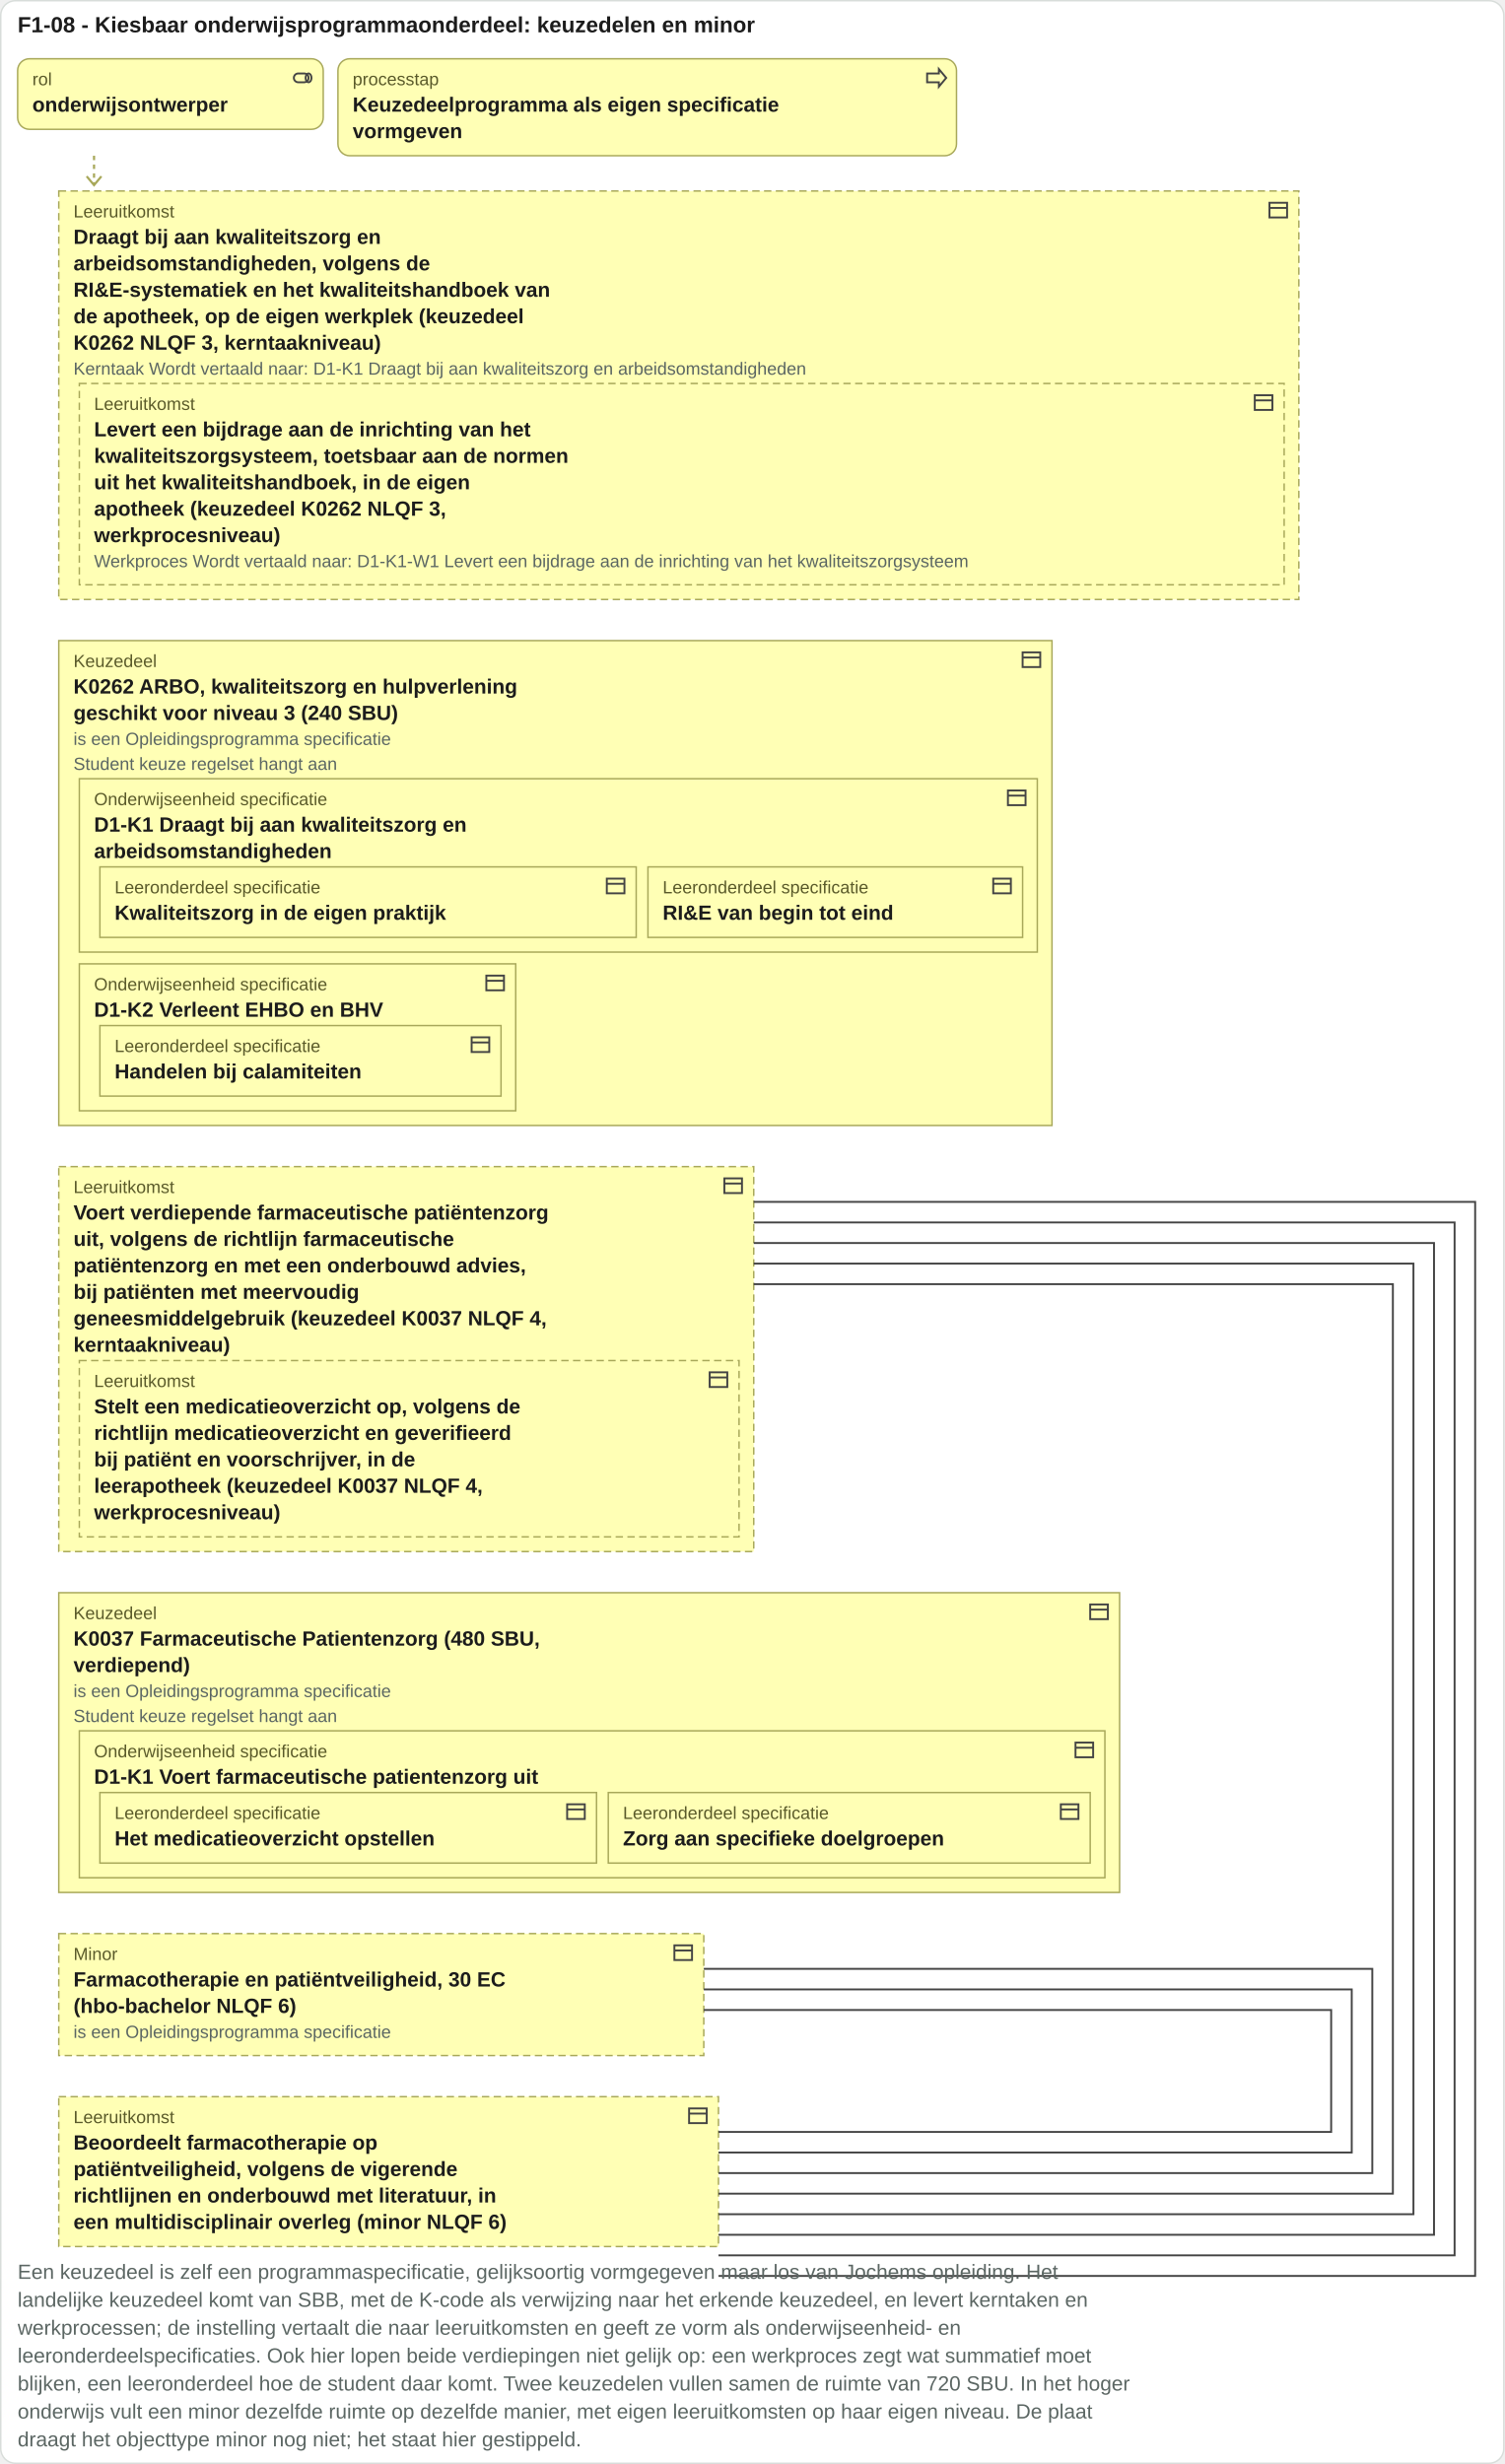
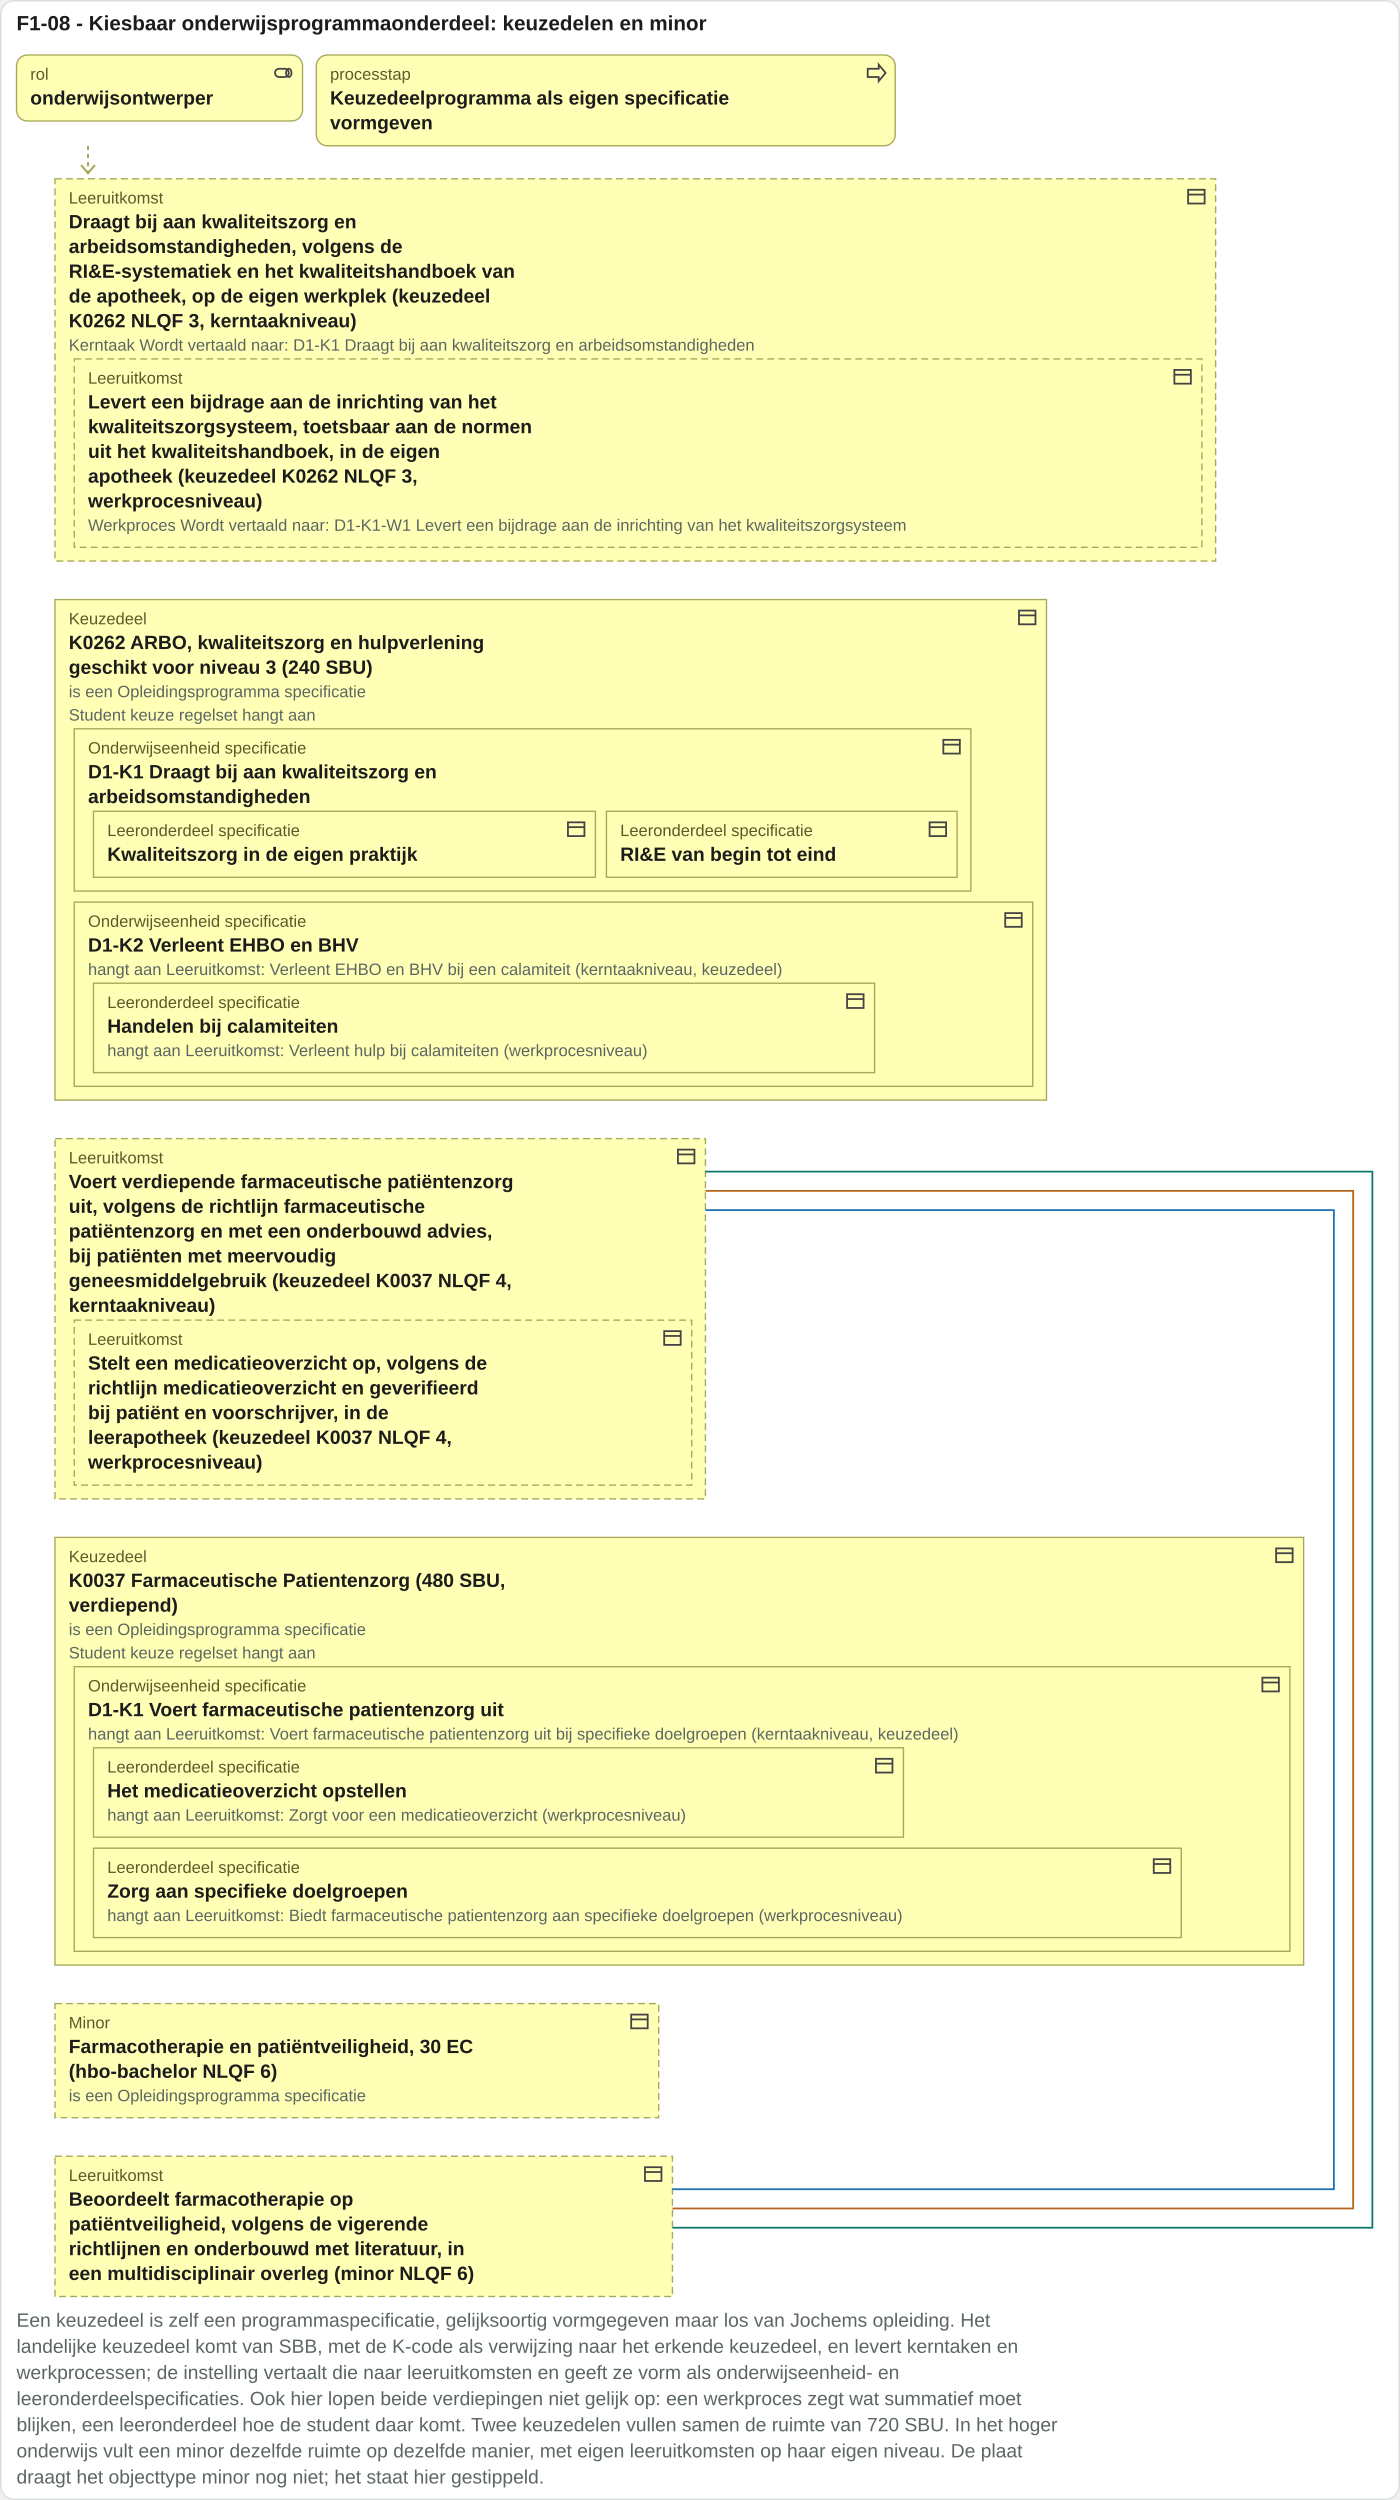
- <svg xmlns="http://www.w3.org/2000/svg" viewBox="0 0 1024 1677" width="1024" height="1677">
-   <rect x="0.5" y="0.5" width="1023" height="1676" rx="10" fill="#ffffff" stroke="#d8ddda" />
+ <svg xmlns="http://www.w3.org/2000/svg" viewBox="0 0 1018 1818" width="1018" height="1818">
+   <rect x="0.5" y="0.5" width="1017" height="1817" rx="10" fill="#ffffff" stroke="#d8ddda" />
  <text x="12" y="22" font-family="Arial, Helvetica, sans-serif" font-size="15" font-weight="bold" fill="#1c1c1c" text-anchor="start">F1-08 - Kiesbaar onderwijsprogrammaonderdeel: keuzedelen en minor</text>
  <rect x="12" y="40" width="208" height="48" rx="8" fill="#ffffb5" stroke="#a8a85a" />
  <g transform="translate(198,45)" fill="none" stroke="#444" stroke-width="1.3">
    <rect x="2" y="5" width="10" height="6" rx="3" />
    <ellipse cx="12" cy="8" rx="2" ry="3" />
  </g>
  <text x="22" y="58" font-family="Arial, Helvetica, sans-serif" font-size="12" fill="#5a5a2a" text-anchor="start">rol</text>
  <text x="22" y="76" font-family="Arial, Helvetica, sans-serif" font-size="14" font-weight="bold" fill="#1c1c1c" text-anchor="start">onderwijsontwerper</text>
  <rect x="230" y="40" width="421" height="66" rx="8" fill="#ffffb5" stroke="#a8a85a" />
  <g transform="translate(629,45)" fill="none" stroke="#444" stroke-width="1.3">
    <path d="M2 5h8V2l5 6-5 6v-3H2z" />
  </g>
  <text x="240" y="58" font-family="Arial, Helvetica, sans-serif" font-size="12" fill="#5a5a2a" text-anchor="start">processtap</text>
  <text x="240" y="76" font-family="Arial, Helvetica, sans-serif" font-size="14" font-weight="bold" fill="#1c1c1c" text-anchor="start">Keuzedeelprogramma als eigen specificatie</text>
  <text x="240" y="94" font-family="Arial, Helvetica, sans-serif" font-size="14" font-weight="bold" fill="#1c1c1c" text-anchor="start">vormgeven</text>
  <path d="M64 106 V126" stroke="#a8a85a" stroke-width="1.5" stroke-dasharray="3 3" />
  <path d="M59 120 l5 6 5 -6" fill="none" stroke="#a8a85a" stroke-width="1.5" />
  <rect x="40" y="130" width="844" height="278" rx="0" fill="#ffffb5" stroke="#a8a85a" stroke-dasharray="5 3" />
  <g transform="translate(862,135)" fill="none" stroke="#444" stroke-width="1.3">
    <rect x="2" y="3" width="12" height="10" />
    <path d="M2 6.5h12" />
  </g>
  <text x="50" y="148" font-family="Arial, Helvetica, sans-serif" font-size="12" fill="#5a5a2a" text-anchor="start">Leeruitkomst</text>
  <rect x="54" y="261" width="820" height="137" rx="0" fill="#ffffb5" stroke="#a8a85a" stroke-dasharray="5 3" />
  <g transform="translate(852,266)" fill="none" stroke="#444" stroke-width="1.3">
    <rect x="2" y="3" width="12" height="10" />
    <path d="M2 6.5h12" />
  </g>
  <text x="64" y="279" font-family="Arial, Helvetica, sans-serif" font-size="12" fill="#5a5a2a" text-anchor="start">Leeruitkomst</text>
  <text x="64" y="297" font-family="Arial, Helvetica, sans-serif" font-size="14" font-weight="bold" fill="#1c1c1c" text-anchor="start">Levert een bijdrage aan de inrichting van het</text>
  <text x="64" y="315" font-family="Arial, Helvetica, sans-serif" font-size="14" font-weight="bold" fill="#1c1c1c" text-anchor="start">kwaliteitszorgsysteem, toetsbaar aan de normen</text>
  <text x="64" y="333" font-family="Arial, Helvetica, sans-serif" font-size="14" font-weight="bold" fill="#1c1c1c" text-anchor="start">uit het kwaliteitshandboek, in de eigen</text>
  <text x="64" y="351" font-family="Arial, Helvetica, sans-serif" font-size="14" font-weight="bold" fill="#1c1c1c" text-anchor="start">apotheek (keuzedeel K0262 NLQF 3,</text>
  <text x="64" y="369" font-family="Arial, Helvetica, sans-serif" font-size="14" font-weight="bold" fill="#1c1c1c" text-anchor="start">werkprocesniveau)</text>
  <text x="64" y="386" font-family="Arial, Helvetica, sans-serif" font-size="12" fill="#5b6663" text-anchor="start">Werkproces Wordt vertaald naar: D1-K1-W1 Levert een bijdrage aan de inrichting van het kwaliteitszorgsysteem</text>
  <text x="50" y="166" font-family="Arial, Helvetica, sans-serif" font-size="14" font-weight="bold" fill="#1c1c1c" text-anchor="start">Draagt bij aan kwaliteitszorg en</text>
  <text x="50" y="184" font-family="Arial, Helvetica, sans-serif" font-size="14" font-weight="bold" fill="#1c1c1c" text-anchor="start">arbeidsomstandigheden, volgens de</text>
  <text x="50" y="202" font-family="Arial, Helvetica, sans-serif" font-size="14" font-weight="bold" fill="#1c1c1c" text-anchor="start">RI&amp;E-systematiek en het kwaliteitshandboek van</text>
  <text x="50" y="220" font-family="Arial, Helvetica, sans-serif" font-size="14" font-weight="bold" fill="#1c1c1c" text-anchor="start">de apotheek, op de eigen werkplek (keuzedeel</text>
  <text x="50" y="238" font-family="Arial, Helvetica, sans-serif" font-size="14" font-weight="bold" fill="#1c1c1c" text-anchor="start">K0262 NLQF 3, kerntaakniveau)</text>
  <text x="50" y="255" font-family="Arial, Helvetica, sans-serif" font-size="12" fill="#5b6663" text-anchor="start">Kerntaak Wordt vertaald naar: D1-K1 Draagt bij aan kwaliteitszorg en arbeidsomstandigheden</text>
-   <rect x="40" y="436" width="676" height="330" rx="0" fill="#ffffb5" stroke="#a8a85a" />
-   <g transform="translate(694,441)" fill="none" stroke="#444" stroke-width="1.3">
+   <rect x="40" y="436" width="721" height="364" rx="0" fill="#ffffb5" stroke="#a8a85a" />
+   <g transform="translate(739,441)" fill="none" stroke="#444" stroke-width="1.3">
    <rect x="2" y="3" width="12" height="10" />
    <path d="M2 6.5h12" />
  </g>
  <text x="50" y="454" font-family="Arial, Helvetica, sans-serif" font-size="12" fill="#5a5a2a" text-anchor="start">Keuzedeel</text>
  <rect x="54" y="530" width="652" height="118" rx="0" fill="#ffffb5" stroke="#a8a85a" />
  <g transform="translate(684,535)" fill="none" stroke="#444" stroke-width="1.3">
    <rect x="2" y="3" width="12" height="10" />
    <path d="M2 6.5h12" />
  </g>
  <text x="64" y="548" font-family="Arial, Helvetica, sans-serif" font-size="12" fill="#5a5a2a" text-anchor="start">Onderwijseenheid specificatie</text>
  <rect x="68" y="590" width="365" height="48" rx="0" fill="#ffffb5" stroke="#a8a85a" />
  <g transform="translate(411,595)" fill="none" stroke="#444" stroke-width="1.3">
    <rect x="2" y="3" width="12" height="10" />
    <path d="M2 6.5h12" />
  </g>
  <text x="78" y="608" font-family="Arial, Helvetica, sans-serif" font-size="12" fill="#5a5a2a" text-anchor="start">Leeronderdeel specificatie</text>
  <text x="78" y="626" font-family="Arial, Helvetica, sans-serif" font-size="14" font-weight="bold" fill="#1c1c1c" text-anchor="start">Kwaliteitszorg in de eigen praktijk</text>
  <rect x="441" y="590" width="255" height="48" rx="0" fill="#ffffb5" stroke="#a8a85a" />
  <g transform="translate(674,595)" fill="none" stroke="#444" stroke-width="1.3">
    <rect x="2" y="3" width="12" height="10" />
    <path d="M2 6.5h12" />
  </g>
  <text x="451" y="608" font-family="Arial, Helvetica, sans-serif" font-size="12" fill="#5a5a2a" text-anchor="start">Leeronderdeel specificatie</text>
  <text x="451" y="626" font-family="Arial, Helvetica, sans-serif" font-size="14" font-weight="bold" fill="#1c1c1c" text-anchor="start">RI&amp;E van begin tot eind</text>
  <text x="64" y="566" font-family="Arial, Helvetica, sans-serif" font-size="14" font-weight="bold" fill="#1c1c1c" text-anchor="start">D1-K1 Draagt bij aan kwaliteitszorg en</text>
  <text x="64" y="584" font-family="Arial, Helvetica, sans-serif" font-size="14" font-weight="bold" fill="#1c1c1c" text-anchor="start">arbeidsomstandigheden</text>
-   <rect x="54" y="656" width="297" height="100" rx="0" fill="#ffffb5" stroke="#a8a85a" />
-   <g transform="translate(329,661)" fill="none" stroke="#444" stroke-width="1.3">
+   <rect x="54" y="656" width="697" height="134" rx="0" fill="#ffffb5" stroke="#a8a85a" />
+   <g transform="translate(729,661)" fill="none" stroke="#444" stroke-width="1.3">
    <rect x="2" y="3" width="12" height="10" />
    <path d="M2 6.5h12" />
  </g>
  <text x="64" y="674" font-family="Arial, Helvetica, sans-serif" font-size="12" fill="#5a5a2a" text-anchor="start">Onderwijseenheid specificatie</text>
-   <rect x="68" y="698" width="273" height="48" rx="0" fill="#ffffb5" stroke="#a8a85a" />
-   <g transform="translate(319,703)" fill="none" stroke="#444" stroke-width="1.3">
+   <rect x="68" y="715" width="568" height="65" rx="0" fill="#ffffb5" stroke="#a8a85a" />
+   <g transform="translate(614,720)" fill="none" stroke="#444" stroke-width="1.3">
    <rect x="2" y="3" width="12" height="10" />
    <path d="M2 6.5h12" />
  </g>
-   <text x="78" y="716" font-family="Arial, Helvetica, sans-serif" font-size="12" fill="#5a5a2a" text-anchor="start">Leeronderdeel specificatie</text>
-   <text x="78" y="734" font-family="Arial, Helvetica, sans-serif" font-size="14" font-weight="bold" fill="#1c1c1c" text-anchor="start">Handelen bij calamiteiten</text>
+   <text x="78" y="733" font-family="Arial, Helvetica, sans-serif" font-size="12" fill="#5a5a2a" text-anchor="start">Leeronderdeel specificatie</text>
+   <text x="78" y="751" font-family="Arial, Helvetica, sans-serif" font-size="14" font-weight="bold" fill="#1c1c1c" text-anchor="start">Handelen bij calamiteiten</text>
+   <text x="78" y="768" font-family="Arial, Helvetica, sans-serif" font-size="12" fill="#5b6663" text-anchor="start">hangt aan Leeruitkomst: Verleent hulp bij calamiteiten (werkprocesniveau)</text>
  <text x="64" y="692" font-family="Arial, Helvetica, sans-serif" font-size="14" font-weight="bold" fill="#1c1c1c" text-anchor="start">D1-K2 Verleent EHBO en BHV</text>
+   <text x="64" y="709" font-family="Arial, Helvetica, sans-serif" font-size="12" fill="#5b6663" text-anchor="start">hangt aan Leeruitkomst: Verleent EHBO en BHV bij een calamiteit (kerntaakniveau, keuzedeel)</text>
  <text x="50" y="472" font-family="Arial, Helvetica, sans-serif" font-size="14" font-weight="bold" fill="#1c1c1c" text-anchor="start">K0262 ARBO, kwaliteitszorg en hulpverlening</text>
  <text x="50" y="490" font-family="Arial, Helvetica, sans-serif" font-size="14" font-weight="bold" fill="#1c1c1c" text-anchor="start">geschikt voor niveau 3 (240 SBU)</text>
  <text x="50" y="507" font-family="Arial, Helvetica, sans-serif" font-size="12" fill="#5b6663" text-anchor="start">is een Opleidingsprogramma specificatie</text>
  <text x="50" y="524" font-family="Arial, Helvetica, sans-serif" font-size="12" fill="#5b6663" text-anchor="start">Student keuze regelset hangt aan</text>
-   <rect x="40" y="794" width="473" height="262" rx="0" fill="#ffffb5" stroke="#a8a85a" stroke-dasharray="5 3" />
-   <g transform="translate(491,799)" fill="none" stroke="#444" stroke-width="1.3">
+   <rect x="40" y="828" width="473" height="262" rx="0" fill="#ffffb5" stroke="#a8a85a" stroke-dasharray="5 3" />
+   <g transform="translate(491,833)" fill="none" stroke="#444" stroke-width="1.3">
    <rect x="2" y="3" width="12" height="10" />
    <path d="M2 6.5h12" />
  </g>
-   <text x="50" y="812" font-family="Arial, Helvetica, sans-serif" font-size="12" fill="#5a5a2a" text-anchor="start">Leeruitkomst</text>
-   <rect x="54" y="926" width="449" height="120" rx="0" fill="#ffffb5" stroke="#a8a85a" stroke-dasharray="5 3" />
-   <g transform="translate(481,931)" fill="none" stroke="#444" stroke-width="1.3">
+   <text x="50" y="846" font-family="Arial, Helvetica, sans-serif" font-size="12" fill="#5a5a2a" text-anchor="start">Leeruitkomst</text>
+   <rect x="54" y="960" width="449" height="120" rx="0" fill="#ffffb5" stroke="#a8a85a" stroke-dasharray="5 3" />
+   <g transform="translate(481,965)" fill="none" stroke="#444" stroke-width="1.3">
    <rect x="2" y="3" width="12" height="10" />
    <path d="M2 6.5h12" />
  </g>
-   <text x="64" y="944" font-family="Arial, Helvetica, sans-serif" font-size="12" fill="#5a5a2a" text-anchor="start">Leeruitkomst</text>
-   <text x="64" y="962" font-family="Arial, Helvetica, sans-serif" font-size="14" font-weight="bold" fill="#1c1c1c" text-anchor="start">Stelt een medicatieoverzicht op, volgens de</text>
-   <text x="64" y="980" font-family="Arial, Helvetica, sans-serif" font-size="14" font-weight="bold" fill="#1c1c1c" text-anchor="start">richtlijn medicatieoverzicht en geverifieerd</text>
-   <text x="64" y="998" font-family="Arial, Helvetica, sans-serif" font-size="14" font-weight="bold" fill="#1c1c1c" text-anchor="start">bij patiënt en voorschrijver, in de</text>
-   <text x="64" y="1016" font-family="Arial, Helvetica, sans-serif" font-size="14" font-weight="bold" fill="#1c1c1c" text-anchor="start">leerapotheek (keuzedeel K0037 NLQF 4,</text>
-   <text x="64" y="1034" font-family="Arial, Helvetica, sans-serif" font-size="14" font-weight="bold" fill="#1c1c1c" text-anchor="start">werkprocesniveau)</text>
-   <text x="50" y="830" font-family="Arial, Helvetica, sans-serif" font-size="14" font-weight="bold" fill="#1c1c1c" text-anchor="start">Voert verdiepende farmaceutische patiëntenzorg</text>
-   <text x="50" y="848" font-family="Arial, Helvetica, sans-serif" font-size="14" font-weight="bold" fill="#1c1c1c" text-anchor="start">uit, volgens de richtlijn farmaceutische</text>
-   <text x="50" y="866" font-family="Arial, Helvetica, sans-serif" font-size="14" font-weight="bold" fill="#1c1c1c" text-anchor="start">patiëntenzorg en met een onderbouwd advies,</text>
-   <text x="50" y="884" font-family="Arial, Helvetica, sans-serif" font-size="14" font-weight="bold" fill="#1c1c1c" text-anchor="start">bij patiënten met meervoudig</text>
-   <text x="50" y="902" font-family="Arial, Helvetica, sans-serif" font-size="14" font-weight="bold" fill="#1c1c1c" text-anchor="start">geneesmiddelgebruik (keuzedeel K0037 NLQF 4,</text>
-   <text x="50" y="920" font-family="Arial, Helvetica, sans-serif" font-size="14" font-weight="bold" fill="#1c1c1c" text-anchor="start">kerntaakniveau)</text>
-   <rect x="40" y="1084" width="722" height="204" rx="0" fill="#ffffb5" stroke="#a8a85a" />
-   <g transform="translate(740,1089)" fill="none" stroke="#444" stroke-width="1.3">
+   <text x="64" y="978" font-family="Arial, Helvetica, sans-serif" font-size="12" fill="#5a5a2a" text-anchor="start">Leeruitkomst</text>
+   <text x="64" y="996" font-family="Arial, Helvetica, sans-serif" font-size="14" font-weight="bold" fill="#1c1c1c" text-anchor="start">Stelt een medicatieoverzicht op, volgens de</text>
+   <text x="64" y="1014" font-family="Arial, Helvetica, sans-serif" font-size="14" font-weight="bold" fill="#1c1c1c" text-anchor="start">richtlijn medicatieoverzicht en geverifieerd</text>
+   <text x="64" y="1032" font-family="Arial, Helvetica, sans-serif" font-size="14" font-weight="bold" fill="#1c1c1c" text-anchor="start">bij patiënt en voorschrijver, in de</text>
+   <text x="64" y="1050" font-family="Arial, Helvetica, sans-serif" font-size="14" font-weight="bold" fill="#1c1c1c" text-anchor="start">leerapotheek (keuzedeel K0037 NLQF 4,</text>
+   <text x="64" y="1068" font-family="Arial, Helvetica, sans-serif" font-size="14" font-weight="bold" fill="#1c1c1c" text-anchor="start">werkprocesniveau)</text>
+   <text x="50" y="864" font-family="Arial, Helvetica, sans-serif" font-size="14" font-weight="bold" fill="#1c1c1c" text-anchor="start">Voert verdiepende farmaceutische patiëntenzorg</text>
+   <text x="50" y="882" font-family="Arial, Helvetica, sans-serif" font-size="14" font-weight="bold" fill="#1c1c1c" text-anchor="start">uit, volgens de richtlijn farmaceutische</text>
+   <text x="50" y="900" font-family="Arial, Helvetica, sans-serif" font-size="14" font-weight="bold" fill="#1c1c1c" text-anchor="start">patiëntenzorg en met een onderbouwd advies,</text>
+   <text x="50" y="918" font-family="Arial, Helvetica, sans-serif" font-size="14" font-weight="bold" fill="#1c1c1c" text-anchor="start">bij patiënten met meervoudig</text>
+   <text x="50" y="936" font-family="Arial, Helvetica, sans-serif" font-size="14" font-weight="bold" fill="#1c1c1c" text-anchor="start">geneesmiddelgebruik (keuzedeel K0037 NLQF 4,</text>
+   <text x="50" y="954" font-family="Arial, Helvetica, sans-serif" font-size="14" font-weight="bold" fill="#1c1c1c" text-anchor="start">kerntaakniveau)</text>
+   <rect x="40" y="1118" width="908" height="311" rx="0" fill="#ffffb5" stroke="#a8a85a" />
+   <g transform="translate(926,1123)" fill="none" stroke="#444" stroke-width="1.3">
    <rect x="2" y="3" width="12" height="10" />
    <path d="M2 6.5h12" />
  </g>
-   <text x="50" y="1102" font-family="Arial, Helvetica, sans-serif" font-size="12" fill="#5a5a2a" text-anchor="start">Keuzedeel</text>
-   <rect x="54" y="1178" width="698" height="100" rx="0" fill="#ffffb5" stroke="#a8a85a" />
-   <g transform="translate(730,1183)" fill="none" stroke="#444" stroke-width="1.3">
+   <text x="50" y="1136" font-family="Arial, Helvetica, sans-serif" font-size="12" fill="#5a5a2a" text-anchor="start">Keuzedeel</text>
+   <rect x="54" y="1212" width="884" height="207" rx="0" fill="#ffffb5" stroke="#a8a85a" />
+   <g transform="translate(916,1217)" fill="none" stroke="#444" stroke-width="1.3">
    <rect x="2" y="3" width="12" height="10" />
    <path d="M2 6.5h12" />
  </g>
-   <text x="64" y="1196" font-family="Arial, Helvetica, sans-serif" font-size="12" fill="#5a5a2a" text-anchor="start">Onderwijseenheid specificatie</text>
-   <rect x="68" y="1220" width="338" height="48" rx="0" fill="#ffffb5" stroke="#a8a85a" />
-   <g transform="translate(384,1225)" fill="none" stroke="#444" stroke-width="1.3">
+   <text x="64" y="1230" font-family="Arial, Helvetica, sans-serif" font-size="12" fill="#5a5a2a" text-anchor="start">Onderwijseenheid specificatie</text>
+   <rect x="68" y="1271" width="589" height="65" rx="0" fill="#ffffb5" stroke="#a8a85a" />
+   <g transform="translate(635,1276)" fill="none" stroke="#444" stroke-width="1.3">
    <rect x="2" y="3" width="12" height="10" />
    <path d="M2 6.5h12" />
  </g>
-   <text x="78" y="1238" font-family="Arial, Helvetica, sans-serif" font-size="12" fill="#5a5a2a" text-anchor="start">Leeronderdeel specificatie</text>
-   <text x="78" y="1256" font-family="Arial, Helvetica, sans-serif" font-size="14" font-weight="bold" fill="#1c1c1c" text-anchor="start">Het medicatieoverzicht opstellen</text>
-   <rect x="414" y="1220" width="328" height="48" rx="0" fill="#ffffb5" stroke="#a8a85a" />
-   <g transform="translate(720,1225)" fill="none" stroke="#444" stroke-width="1.3">
+   <text x="78" y="1289" font-family="Arial, Helvetica, sans-serif" font-size="12" fill="#5a5a2a" text-anchor="start">Leeronderdeel specificatie</text>
+   <text x="78" y="1307" font-family="Arial, Helvetica, sans-serif" font-size="14" font-weight="bold" fill="#1c1c1c" text-anchor="start">Het medicatieoverzicht opstellen</text>
+   <text x="78" y="1324" font-family="Arial, Helvetica, sans-serif" font-size="12" fill="#5b6663" text-anchor="start">hangt aan Leeruitkomst: Zorgt voor een medicatieoverzicht (werkprocesniveau)</text>
+   <rect x="68" y="1344" width="791" height="65" rx="0" fill="#ffffb5" stroke="#a8a85a" />
+   <g transform="translate(837,1349)" fill="none" stroke="#444" stroke-width="1.3">
    <rect x="2" y="3" width="12" height="10" />
    <path d="M2 6.5h12" />
  </g>
-   <text x="424" y="1238" font-family="Arial, Helvetica, sans-serif" font-size="12" fill="#5a5a2a" text-anchor="start">Leeronderdeel specificatie</text>
-   <text x="424" y="1256" font-family="Arial, Helvetica, sans-serif" font-size="14" font-weight="bold" fill="#1c1c1c" text-anchor="start">Zorg aan specifieke doelgroepen</text>
-   <text x="64" y="1214" font-family="Arial, Helvetica, sans-serif" font-size="14" font-weight="bold" fill="#1c1c1c" text-anchor="start">D1-K1 Voert farmaceutische patientenzorg uit</text>
-   <text x="50" y="1120" font-family="Arial, Helvetica, sans-serif" font-size="14" font-weight="bold" fill="#1c1c1c" text-anchor="start">K0037 Farmaceutische Patientenzorg (480 SBU,</text>
-   <text x="50" y="1138" font-family="Arial, Helvetica, sans-serif" font-size="14" font-weight="bold" fill="#1c1c1c" text-anchor="start">verdiepend)</text>
-   <text x="50" y="1155" font-family="Arial, Helvetica, sans-serif" font-size="12" fill="#5b6663" text-anchor="start">is een Opleidingsprogramma specificatie</text>
-   <text x="50" y="1172" font-family="Arial, Helvetica, sans-serif" font-size="12" fill="#5b6663" text-anchor="start">Student keuze regelset hangt aan</text>
-   <rect x="40" y="1316" width="439" height="83" rx="0" fill="#ffffb5" stroke="#a8a85a" stroke-dasharray="5 3" />
-   <g transform="translate(457,1321)" fill="none" stroke="#444" stroke-width="1.3">
+   <text x="78" y="1362" font-family="Arial, Helvetica, sans-serif" font-size="12" fill="#5a5a2a" text-anchor="start">Leeronderdeel specificatie</text>
+   <text x="78" y="1380" font-family="Arial, Helvetica, sans-serif" font-size="14" font-weight="bold" fill="#1c1c1c" text-anchor="start">Zorg aan specifieke doelgroepen</text>
+   <text x="78" y="1397" font-family="Arial, Helvetica, sans-serif" font-size="12" fill="#5b6663" text-anchor="start">hangt aan Leeruitkomst: Biedt farmaceutische patientenzorg aan specifieke doelgroepen (werkprocesniveau)</text>
+   <text x="64" y="1248" font-family="Arial, Helvetica, sans-serif" font-size="14" font-weight="bold" fill="#1c1c1c" text-anchor="start">D1-K1 Voert farmaceutische patientenzorg uit</text>
+   <text x="64" y="1265" font-family="Arial, Helvetica, sans-serif" font-size="12" fill="#5b6663" text-anchor="start">hangt aan Leeruitkomst: Voert farmaceutische patientenzorg uit bij specifieke doelgroepen (kerntaakniveau, keuzedeel)</text>
+   <text x="50" y="1154" font-family="Arial, Helvetica, sans-serif" font-size="14" font-weight="bold" fill="#1c1c1c" text-anchor="start">K0037 Farmaceutische Patientenzorg (480 SBU,</text>
+   <text x="50" y="1172" font-family="Arial, Helvetica, sans-serif" font-size="14" font-weight="bold" fill="#1c1c1c" text-anchor="start">verdiepend)</text>
+   <text x="50" y="1189" font-family="Arial, Helvetica, sans-serif" font-size="12" fill="#5b6663" text-anchor="start">is een Opleidingsprogramma specificatie</text>
+   <text x="50" y="1206" font-family="Arial, Helvetica, sans-serif" font-size="12" fill="#5b6663" text-anchor="start">Student keuze regelset hangt aan</text>
+   <rect x="40" y="1457" width="439" height="83" rx="0" fill="#ffffb5" stroke="#a8a85a" stroke-dasharray="5 3" />
+   <g transform="translate(457,1462)" fill="none" stroke="#444" stroke-width="1.3">
    <rect x="2" y="3" width="12" height="10" />
    <path d="M2 6.5h12" />
  </g>
-   <text x="50" y="1334" font-family="Arial, Helvetica, sans-serif" font-size="12" fill="#5a5a2a" text-anchor="start">Minor</text>
-   <text x="50" y="1352" font-family="Arial, Helvetica, sans-serif" font-size="14" font-weight="bold" fill="#1c1c1c" text-anchor="start">Farmacotherapie en patiëntveiligheid, 30 EC</text>
-   <text x="50" y="1370" font-family="Arial, Helvetica, sans-serif" font-size="14" font-weight="bold" fill="#1c1c1c" text-anchor="start">(hbo-bachelor NLQF 6)</text>
-   <text x="50" y="1387" font-family="Arial, Helvetica, sans-serif" font-size="12" fill="#5b6663" text-anchor="start">is een Opleidingsprogramma specificatie</text>
-   <rect x="40" y="1427" width="449" height="102" rx="0" fill="#ffffb5" stroke="#a8a85a" stroke-dasharray="5 3" />
-   <g transform="translate(467,1432)" fill="none" stroke="#444" stroke-width="1.3">
+   <text x="50" y="1475" font-family="Arial, Helvetica, sans-serif" font-size="12" fill="#5a5a2a" text-anchor="start">Minor</text>
+   <text x="50" y="1493" font-family="Arial, Helvetica, sans-serif" font-size="14" font-weight="bold" fill="#1c1c1c" text-anchor="start">Farmacotherapie en patiëntveiligheid, 30 EC</text>
+   <text x="50" y="1511" font-family="Arial, Helvetica, sans-serif" font-size="14" font-weight="bold" fill="#1c1c1c" text-anchor="start">(hbo-bachelor NLQF 6)</text>
+   <text x="50" y="1528" font-family="Arial, Helvetica, sans-serif" font-size="12" fill="#5b6663" text-anchor="start">is een Opleidingsprogramma specificatie</text>
+   <rect x="40" y="1568" width="449" height="102" rx="0" fill="#ffffb5" stroke="#a8a85a" stroke-dasharray="5 3" />
+   <g transform="translate(467,1573)" fill="none" stroke="#444" stroke-width="1.3">
    <rect x="2" y="3" width="12" height="10" />
    <path d="M2 6.5h12" />
  </g>
-   <text x="50" y="1445" font-family="Arial, Helvetica, sans-serif" font-size="12" fill="#5a5a2a" text-anchor="start">Leeruitkomst</text>
-   <text x="50" y="1463" font-family="Arial, Helvetica, sans-serif" font-size="14" font-weight="bold" fill="#1c1c1c" text-anchor="start">Beoordeelt farmacotherapie op</text>
-   <text x="50" y="1481" font-family="Arial, Helvetica, sans-serif" font-size="14" font-weight="bold" fill="#1c1c1c" text-anchor="start">patiëntveiligheid, volgens de vigerende</text>
-   <text x="50" y="1499" font-family="Arial, Helvetica, sans-serif" font-size="14" font-weight="bold" fill="#1c1c1c" text-anchor="start">richtlijnen en onderbouwd met literatuur, in</text>
-   <text x="50" y="1517" font-family="Arial, Helvetica, sans-serif" font-size="14" font-weight="bold" fill="#1c1c1c" text-anchor="start">een multidisciplinair overleg (minor NLQF 6)</text>
-   <path d="M479 1368H906V1451H489" stroke="#444" stroke-width="1.3" fill="none" />
-   <path d="M479 1354H920V1465H489" stroke="#444" stroke-width="1.3" fill="none" />
-   <path d="M479 1340H934V1479H489" stroke="#444" stroke-width="1.3" fill="none" />
-   <path d="M513 874H948V1493H489" stroke="#444" stroke-width="1.3" fill="none" />
-   <path d="M513 860H962V1507H489" stroke="#444" stroke-width="1.3" fill="none" />
-   <path d="M513 846H976V1521H489" stroke="#444" stroke-width="1.3" fill="none" />
-   <path d="M513 832H990V1535H489" stroke="#444" stroke-width="1.3" fill="none" />
-   <path d="M513 818H1004V1549H489" stroke="#444" stroke-width="1.3" fill="none" />
-   <text x="12" y="1551" font-family="Arial, Helvetica, sans-serif" font-size="14" fill="#5b6663" text-anchor="start">Een keuzedeel is zelf een programmaspecificatie, gelijksoortig vormgegeven maar los van Jochems opleiding. Het</text>
-   <text x="12" y="1570" font-family="Arial, Helvetica, sans-serif" font-size="14" fill="#5b6663" text-anchor="start">landelijke keuzedeel komt van SBB, met de K-code als verwijzing naar het erkende keuzedeel, en levert kerntaken en</text>
-   <text x="12" y="1589" font-family="Arial, Helvetica, sans-serif" font-size="14" fill="#5b6663" text-anchor="start">werkprocessen; de instelling vertaalt die naar leeruitkomsten en geeft ze vorm als onderwijseenheid- en</text>
-   <text x="12" y="1608" font-family="Arial, Helvetica, sans-serif" font-size="14" fill="#5b6663" text-anchor="start">leeronderdeelspecificaties. Ook hier lopen beide verdiepingen niet gelijk op: een werkproces zegt wat summatief moet</text>
-   <text x="12" y="1627" font-family="Arial, Helvetica, sans-serif" font-size="14" fill="#5b6663" text-anchor="start">blijken, een leeronderdeel hoe de student daar komt. Twee keuzedelen vullen samen de ruimte van 720 SBU. In het hoger</text>
-   <text x="12" y="1646" font-family="Arial, Helvetica, sans-serif" font-size="14" fill="#5b6663" text-anchor="start">onderwijs vult een minor dezelfde ruimte op dezelfde manier, met eigen leeruitkomsten op haar eigen niveau. De plaat</text>
-   <text x="12" y="1665" font-family="Arial, Helvetica, sans-serif" font-size="14" fill="#5b6663" text-anchor="start">draagt het objecttype minor nog niet; het staat hier gestippeld.</text>
+   <text x="50" y="1586" font-family="Arial, Helvetica, sans-serif" font-size="12" fill="#5a5a2a" text-anchor="start">Leeruitkomst</text>
+   <text x="50" y="1604" font-family="Arial, Helvetica, sans-serif" font-size="14" font-weight="bold" fill="#1c1c1c" text-anchor="start">Beoordeelt farmacotherapie op</text>
+   <text x="50" y="1622" font-family="Arial, Helvetica, sans-serif" font-size="14" font-weight="bold" fill="#1c1c1c" text-anchor="start">patiëntveiligheid, volgens de vigerende</text>
+   <text x="50" y="1640" font-family="Arial, Helvetica, sans-serif" font-size="14" font-weight="bold" fill="#1c1c1c" text-anchor="start">richtlijnen en onderbouwd met literatuur, in</text>
+   <text x="50" y="1658" font-family="Arial, Helvetica, sans-serif" font-size="14" font-weight="bold" fill="#1c1c1c" text-anchor="start">een multidisciplinair overleg (minor NLQF 6)</text>
+   <path d="M513 880H970V1592H489" stroke="#1f6fb2" stroke-width="1.3" fill="none" />
+   <path d="M513 866H984V1606H489" stroke="#b5651d" stroke-width="1.3" fill="none" />
+   <path d="M513 852H998V1620H489" stroke="#11776b" stroke-width="1.3" fill="none" />
+   <text x="12" y="1692" font-family="Arial, Helvetica, sans-serif" font-size="14" fill="#5b6663" text-anchor="start">Een keuzedeel is zelf een programmaspecificatie, gelijksoortig vormgegeven maar los van Jochems opleiding. Het</text>
+   <text x="12" y="1711" font-family="Arial, Helvetica, sans-serif" font-size="14" fill="#5b6663" text-anchor="start">landelijke keuzedeel komt van SBB, met de K-code als verwijzing naar het erkende keuzedeel, en levert kerntaken en</text>
+   <text x="12" y="1730" font-family="Arial, Helvetica, sans-serif" font-size="14" fill="#5b6663" text-anchor="start">werkprocessen; de instelling vertaalt die naar leeruitkomsten en geeft ze vorm als onderwijseenheid- en</text>
+   <text x="12" y="1749" font-family="Arial, Helvetica, sans-serif" font-size="14" fill="#5b6663" text-anchor="start">leeronderdeelspecificaties. Ook hier lopen beide verdiepingen niet gelijk op: een werkproces zegt wat summatief moet</text>
+   <text x="12" y="1768" font-family="Arial, Helvetica, sans-serif" font-size="14" fill="#5b6663" text-anchor="start">blijken, een leeronderdeel hoe de student daar komt. Twee keuzedelen vullen samen de ruimte van 720 SBU. In het hoger</text>
+   <text x="12" y="1787" font-family="Arial, Helvetica, sans-serif" font-size="14" fill="#5b6663" text-anchor="start">onderwijs vult een minor dezelfde ruimte op dezelfde manier, met eigen leeruitkomsten op haar eigen niveau. De plaat</text>
+   <text x="12" y="1806" font-family="Arial, Helvetica, sans-serif" font-size="14" fill="#5b6663" text-anchor="start">draagt het objecttype minor nog niet; het staat hier gestippeld.</text>
</svg>
